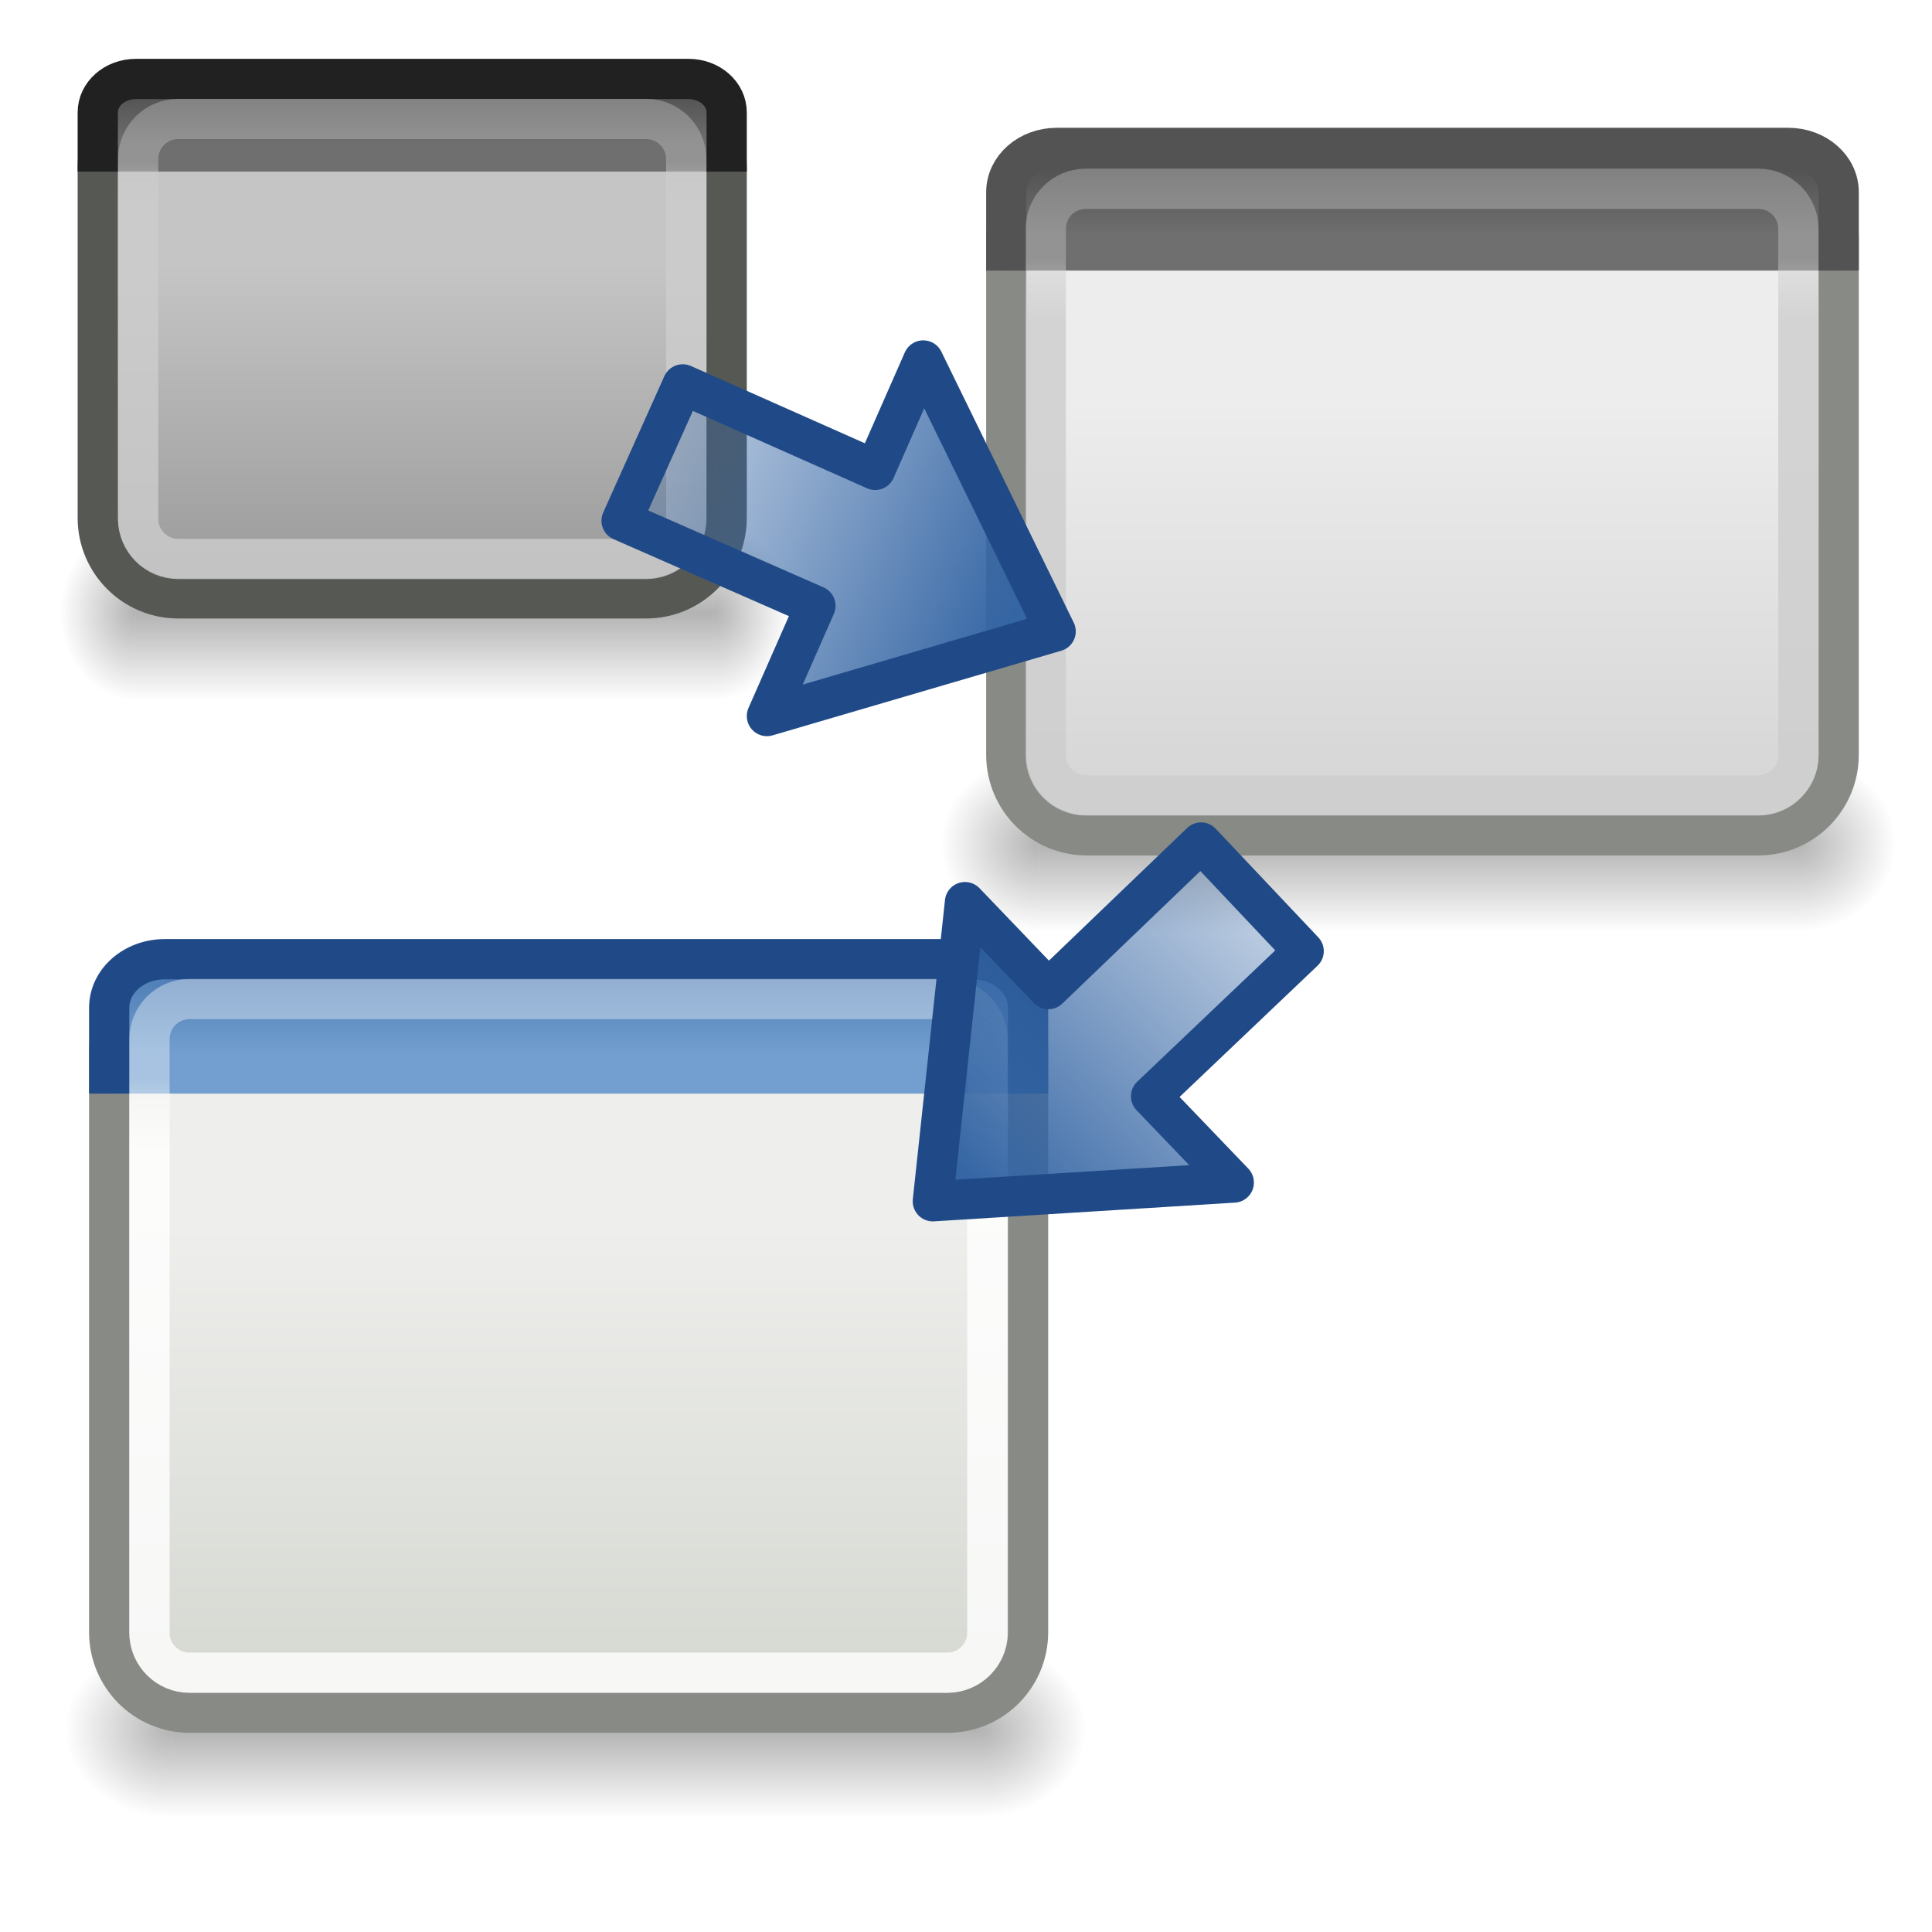
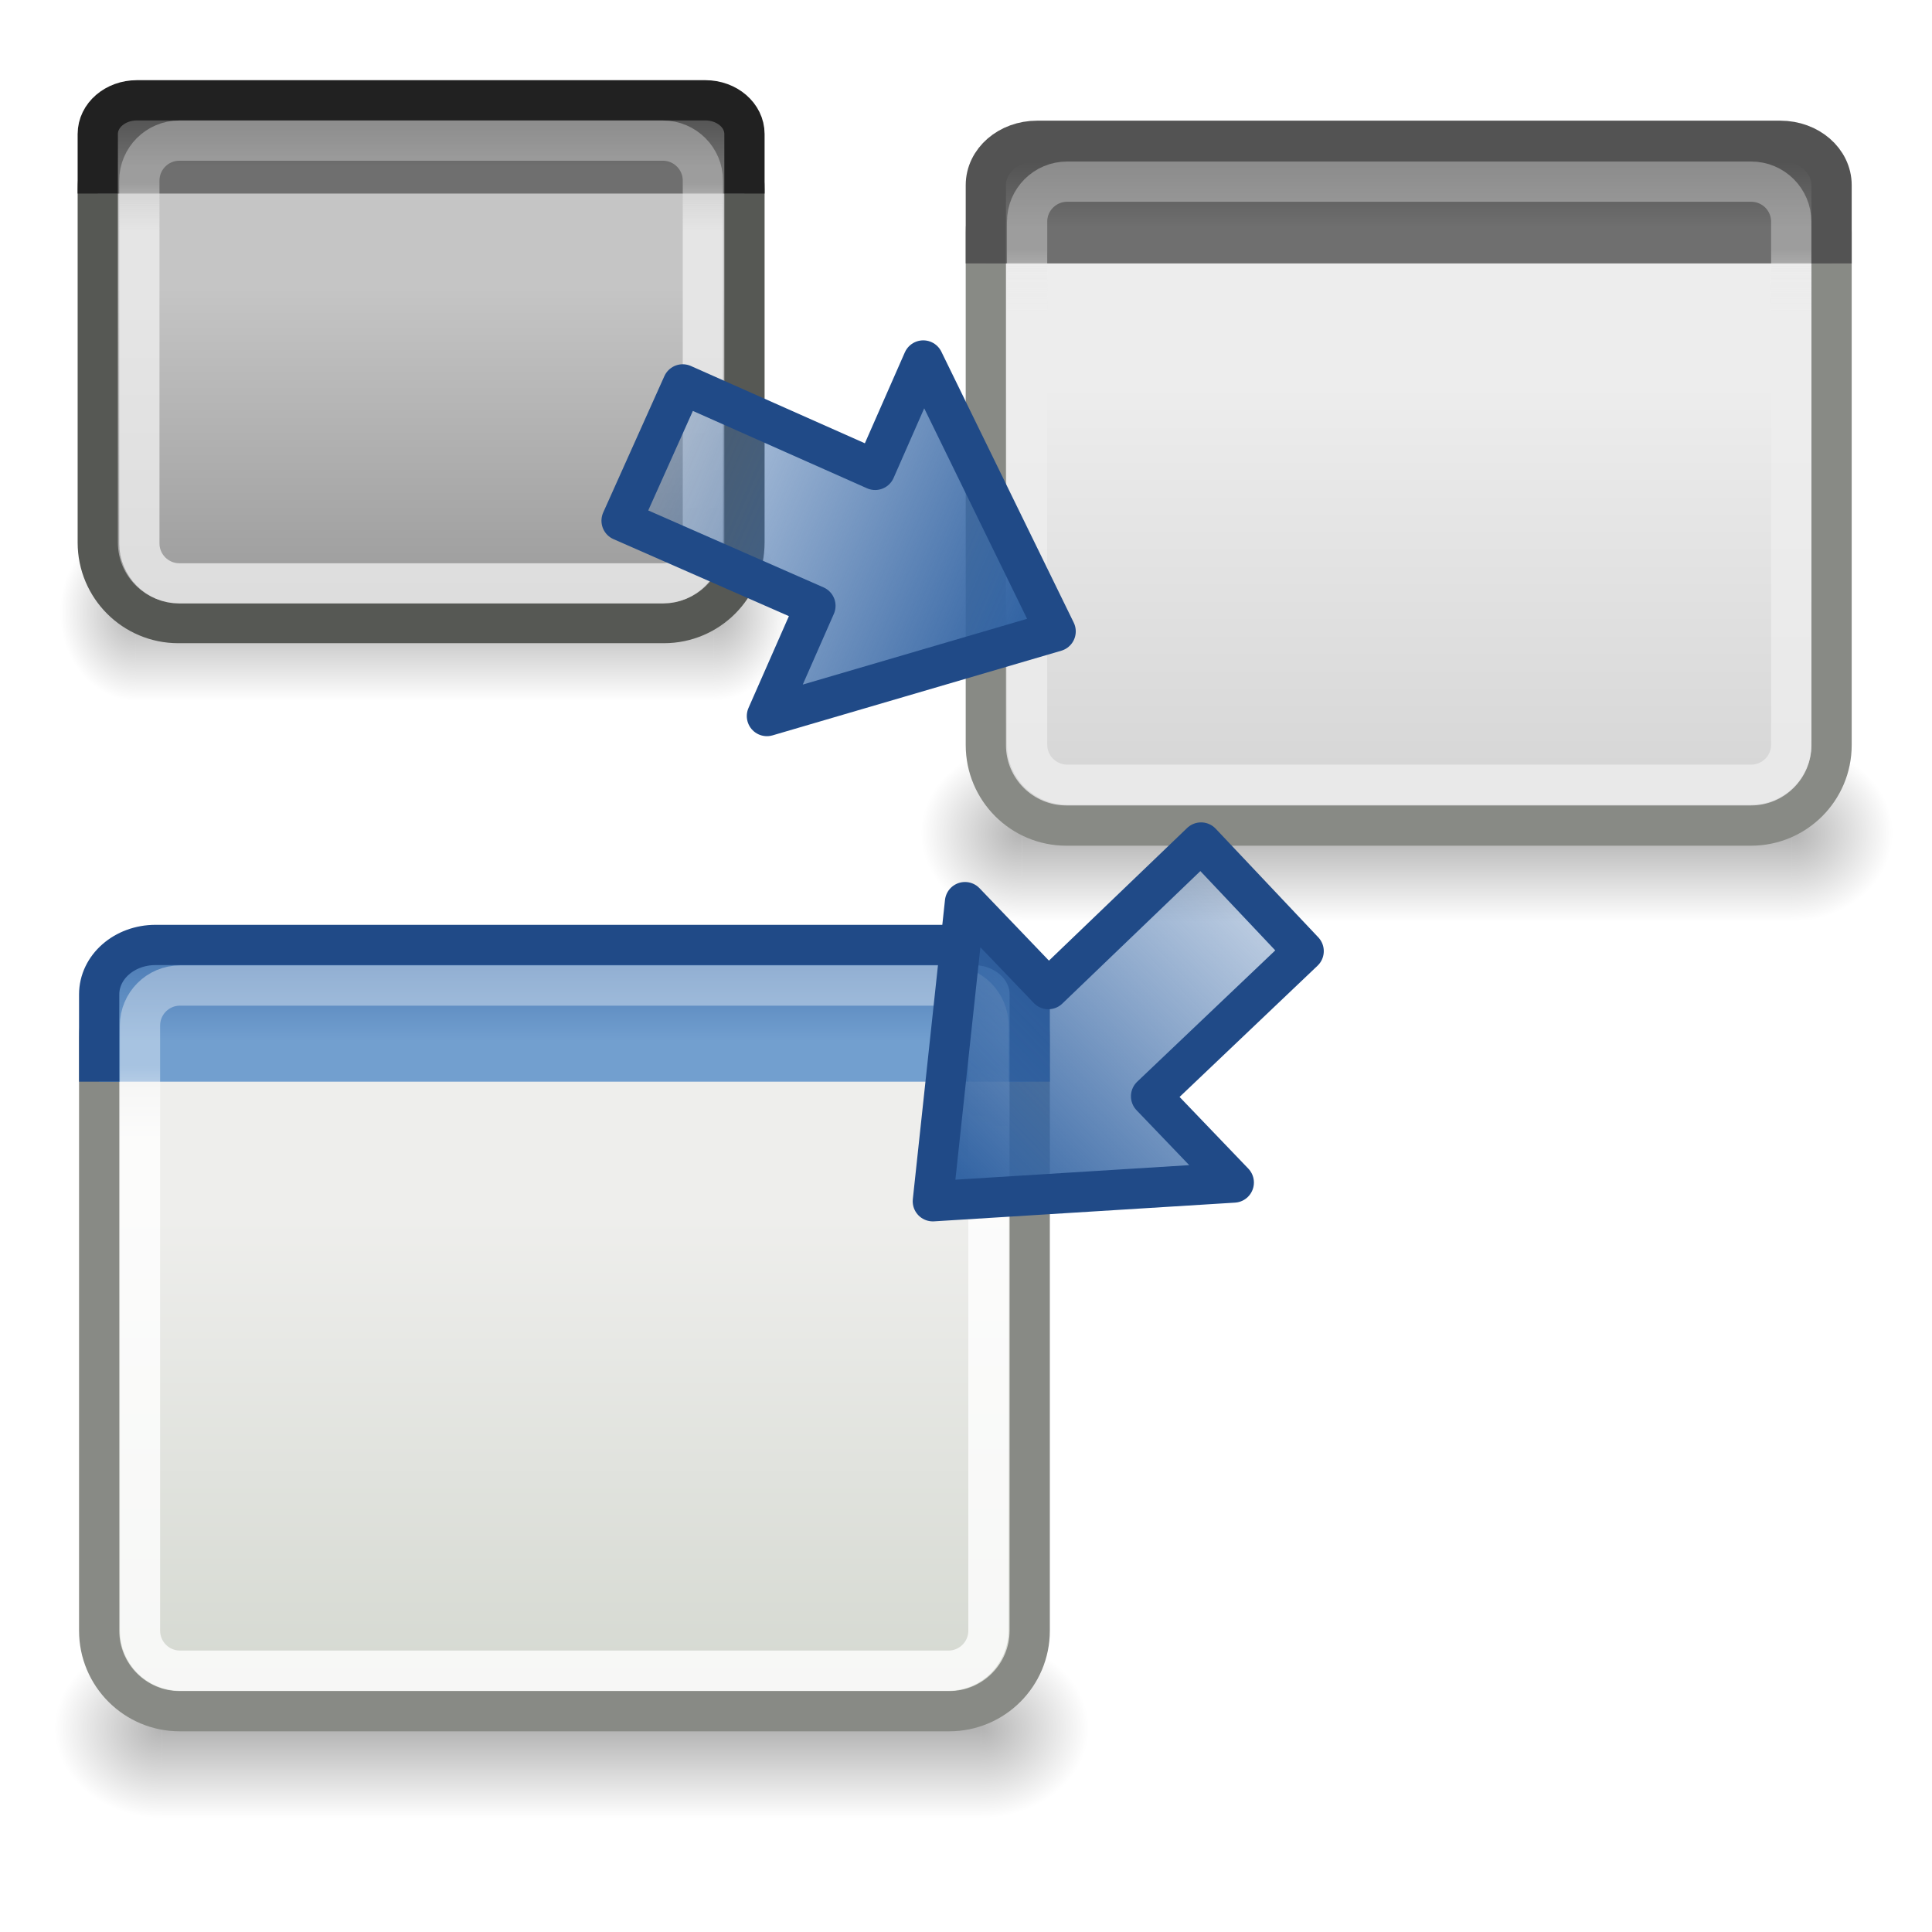
<svg xmlns="http://www.w3.org/2000/svg" xmlns:xlink="http://www.w3.org/1999/xlink" width="48px" height="48px" id="svg11300">
  <defs id="defs3">
    <linearGradient id="linearGradient7154">
      <stop style="stop-color:#979797;stop-opacity:1;" offset="0" id="stop7156" />
      <stop style="stop-color:#c5c5c5;stop-opacity:1;" offset="1" id="stop7158" />
    </linearGradient>
    <linearGradient id="linearGradient5234">
      <stop style="stop-color:#d3d7cf;stop-opacity:1" offset="0" id="stop5236" />
      <stop style="stop-color:#eeeeec;stop-opacity:1" offset="1" id="stop5238" />
    </linearGradient>
    <linearGradient id="linearGradient5228">
      <stop style="stop-color:#3465a4;stop-opacity:1" offset="0" id="stop5230" />
      <stop style="stop-color:#729fcf;stop-opacity:1;" offset="1" id="stop5232" />
    </linearGradient>
    <linearGradient id="linearGradient5222">
      <stop style="stop-color:white;stop-opacity:1;" offset="0" id="stop5224" />
      <stop style="stop-color:white;stop-opacity:0.469" offset="1" id="stop5226" />
    </linearGradient>
    <linearGradient id="linearGradient47870">
      <stop offset="0" id="stop47872" style="stop-color:#000000;stop-opacity:0" />
      <stop offset="0.5" id="stop47878" style="stop-color:#000000;stop-opacity:1" />
      <stop offset="1" id="stop47874" style="stop-color:#000000;stop-opacity:0" />
    </linearGradient>
    <linearGradient id="linearGradient51765">
      <stop offset="0" id="stop51767" style="stop-color:#000000;stop-opacity:1" />
      <stop offset="1" id="stop51769" style="stop-color:#000000;stop-opacity:0" />
    </linearGradient>
    <linearGradient id="linearGradient4138">
      <stop style="stop-color:#3465a4;stop-opacity:1;" offset="0" id="stop4140" />
      <stop style="stop-color:#3465a4;stop-opacity:0;" offset="1" id="stop4142" />
    </linearGradient>
    <linearGradient xlink:href="#linearGradient4138" id="linearGradient2357" gradientUnits="userSpaceOnUse" gradientTransform="matrix(0.3584127,-0.8302028,-0.9704581,-0.4237665,30.16197,40.02853)" x1="22.958" y1="13.434" x2="22.958" y2="27.138" />
    <linearGradient id="linearGradient2781">
      <stop id="stop2783" offset="0" style="stop-color:#d3d3d3;stop-opacity:1;" />
      <stop id="stop2785" offset="1" style="stop-color:#ededed;stop-opacity:1;" />
    </linearGradient>
    <linearGradient id="linearGradient3674">
      <stop id="stop3676" offset="0" style="stop-color:#3a3a3a;stop-opacity:1;" />
      <stop id="stop3678" offset="1" style="stop-color:#6f6f6f;stop-opacity:1;" />
    </linearGradient>
    <linearGradient id="linearGradient3690">
-       <stop id="stop3692" offset="0" style="stop-color:#cdcdcd;stop-opacity:1;" />
-       <stop id="stop3694" offset="1" style="stop-color:#cdcdcd;stop-opacity:0.467;" />
+       <stop id="stop3692" offset="0" style="stop-color:#ededed;stop-opacity:1;" />
+       <stop id="stop3694" offset="1" style="stop-color:#eaeaea;stop-opacity:0.467;" />
    </linearGradient>
    <linearGradient xlink:href="#linearGradient47870" id="linearGradient2383" gradientUnits="userSpaceOnUse" gradientTransform="matrix(0.9788196,0,0,0.7154223,-8.500802,52.11272)" x1="32.085" y1="-14.402" x2="32.085" y2="-5.563" />
    <radialGradient xlink:href="#linearGradient51765" id="radialGradient2385" gradientUnits="userSpaceOnUse" gradientTransform="matrix(1.957639,-8.146468e-7,6.6614241e-7,1.456579,-59.01756,62.73807)" cx="51.438" cy="-12.203" fx="51.438" fy="-12.203" r="2.172" />
    <radialGradient xlink:href="#linearGradient51765" id="radialGradient2387" gradientUnits="userSpaceOnUse" gradientTransform="matrix(-1.957639,-9.2540676e-8,-1.2888861e-7,1.456579,110.0178,62.73803)" cx="51.438" cy="-12.203" fx="51.438" fy="-12.203" r="2.172" />
-     <linearGradient xlink:href="#linearGradient2781" id="linearGradient2397" gradientUnits="userSpaceOnUse" gradientTransform="translate(5,-6)" x1="24.926" y1="40" x2="24.926" y2="19.539" />
-     <linearGradient xlink:href="#linearGradient3674" id="linearGradient2399" gradientUnits="userSpaceOnUse" gradientTransform="translate(5,-6)" x1="23.069" y1="6.799" x2="23.069" y2="12.403" />
-     <linearGradient xlink:href="#linearGradient3690" id="linearGradient2401" gradientUnits="userSpaceOnUse" gradientTransform="translate(5,-6)" x1="9.5" y1="16.264" x2="9.5" y2="13.409" />
    <linearGradient xlink:href="#linearGradient47870" id="linearGradient2441" gradientUnits="userSpaceOnUse" gradientTransform="matrix(0.9788196,0,0,0.7154223,-8.500802,52.11272)" x1="32.085" y1="-14.402" x2="32.085" y2="-5.563" />
    <radialGradient xlink:href="#linearGradient51765" id="radialGradient2443" gradientUnits="userSpaceOnUse" gradientTransform="matrix(1.957639,-8.146468e-7,6.6614241e-7,1.456579,-59.01756,62.73807)" cx="51.438" cy="-12.203" fx="51.438" fy="-12.203" r="2.172" />
    <radialGradient xlink:href="#linearGradient51765" id="radialGradient2445" gradientUnits="userSpaceOnUse" gradientTransform="matrix(-1.957639,-9.2540676e-8,-1.2888861e-7,1.456579,110.0178,62.73803)" cx="51.438" cy="-12.203" fx="51.438" fy="-12.203" r="2.172" />
    <linearGradient xlink:href="#linearGradient47870" id="linearGradient2455" gradientUnits="userSpaceOnUse" gradientTransform="matrix(0.9788196,0,0,0.7154223,-8.500802,52.11272)" x1="32.085" y1="-14.402" x2="32.085" y2="-5.563" />
    <radialGradient xlink:href="#linearGradient51765" id="radialGradient2457" gradientUnits="userSpaceOnUse" gradientTransform="matrix(1.957639,-8.146468e-7,6.6614241e-7,1.456579,-59.01756,62.73807)" cx="51.438" cy="-12.203" fx="51.438" fy="-12.203" r="2.172" />
    <radialGradient xlink:href="#linearGradient51765" id="radialGradient2459" gradientUnits="userSpaceOnUse" gradientTransform="matrix(-1.957639,-9.2540676e-8,-1.2888861e-7,1.456579,110.0178,62.73803)" cx="51.438" cy="-12.203" fx="51.438" fy="-12.203" r="2.172" />
-     <linearGradient xlink:href="#linearGradient3690" id="linearGradient2462" gradientUnits="userSpaceOnUse" gradientTransform="matrix(0.4734842,0,0,0.4162507,-1.595995,-1.576409)" x1="9.5" y1="16.264" x2="9.5" y2="13.409" />
-     <linearGradient xlink:href="#linearGradient3674" id="linearGradient2465" gradientUnits="userSpaceOnUse" gradientTransform="matrix(0.4734842,0,0,0.4162507,-1.595995,-1.576409)" x1="23.069" y1="6.799" x2="23.069" y2="12.403" />
-     <linearGradient xlink:href="#linearGradient7154" id="linearGradient2468" gradientUnits="userSpaceOnUse" gradientTransform="matrix(0.4734842,0,0,0.4162507,-1.595995,-1.576409)" x1="24.926" y1="40" x2="24.926" y2="19.539" />
-     <linearGradient xlink:href="#linearGradient5222" id="linearGradient4833" gradientUnits="userSpaceOnUse" gradientTransform="matrix(0.6917957,0,0,0.6038572,-3.167574,18.69809)" x1="9.5" y1="16.264" x2="9.5" y2="13.409" />
-     <linearGradient xlink:href="#linearGradient5228" id="linearGradient4836" gradientUnits="userSpaceOnUse" gradientTransform="matrix(0.6917957,0,0,0.6038572,-3.167574,18.69809)" x1="23.069" y1="6.799" x2="23.069" y2="12.403" />
-     <linearGradient xlink:href="#linearGradient5234" id="linearGradient4839" gradientUnits="userSpaceOnUse" gradientTransform="matrix(0.6917957,0,0,0.6038572,-3.167574,18.69809)" x1="24.926" y1="40" x2="24.926" y2="19.539" />
-     <linearGradient xlink:href="#linearGradient3690" id="linearGradient6384" gradientUnits="userSpaceOnUse" gradientTransform="matrix(0.6266782,0,0,0.550927,19.67472,-1.007941)" x1="9.5" y1="16.264" x2="9.5" y2="13.409" />
-     <linearGradient xlink:href="#linearGradient3674" id="linearGradient6387" gradientUnits="userSpaceOnUse" gradientTransform="matrix(0.6266782,0,0,0.550927,19.67472,-1.007941)" x1="23.069" y1="6.799" x2="23.069" y2="12.403" />
-     <linearGradient xlink:href="#linearGradient2781" id="linearGradient6390" gradientUnits="userSpaceOnUse" gradientTransform="matrix(0.6266782,0,0,0.550927,19.67472,-1.007941)" x1="24.926" y1="40" x2="24.926" y2="19.539" />
+     <linearGradient xlink:href="#linearGradient3690" id="linearGradient2462" gradientUnits="userSpaceOnUse" gradientTransform="matrix(0.4868764,0,0,0.4189438,-1.709828,-1.068969)" x1="9.5" y1="16.264" x2="9.5" y2="13.409" />
+     <linearGradient xlink:href="#linearGradient3674" id="linearGradient2465" gradientUnits="userSpaceOnUse" gradientTransform="matrix(0.4868764,0,0,0.4189438,-1.709828,-1.068969)" x1="23.069" y1="6.799" x2="23.069" y2="12.403" />
+     <linearGradient xlink:href="#linearGradient7154" id="linearGradient2468" gradientUnits="userSpaceOnUse" gradientTransform="matrix(0.4868764,0,0,0.4189438,-1.709828,-1.068969)" x1="24.926" y1="40" x2="24.926" y2="19.539" />
+     <linearGradient xlink:href="#linearGradient5222" id="linearGradient4833" gradientUnits="userSpaceOnUse" gradientTransform="matrix(0.700575,0,0,0.6141047,-3.490549,18.25743)" x1="9.5" y1="16.264" x2="9.5" y2="13.409" />
+     <linearGradient xlink:href="#linearGradient5228" id="linearGradient4836" gradientUnits="userSpaceOnUse" gradientTransform="matrix(0.700575,0,0,0.6141047,-3.490549,18.25743)" x1="23.069" y1="6.799" x2="23.069" y2="12.403" />
+     <linearGradient xlink:href="#linearGradient5234" id="linearGradient4839" gradientUnits="userSpaceOnUse" gradientTransform="matrix(0.700575,0,0,0.6141047,-3.490549,18.25743)" x1="24.926" y1="40" x2="24.926" y2="19.539" />
+     <linearGradient xlink:href="#linearGradient3690" id="linearGradient6384" gradientUnits="userSpaceOnUse" gradientTransform="matrix(0.6363061,0,0,0.5476959,19.11379,-1.151301)" x1="9.5" y1="16.264" x2="9.5" y2="13.409" />
+     <linearGradient xlink:href="#linearGradient3674" id="linearGradient6387" gradientUnits="userSpaceOnUse" gradientTransform="matrix(0.6367223,0,0,0.550927,19.08112,-1.184717)" x1="23.069" y1="6.799" x2="23.069" y2="12.403" />
+     <linearGradient xlink:href="#linearGradient2781" id="linearGradient6390" gradientUnits="userSpaceOnUse" gradientTransform="matrix(0.6367223,0,0,0.5487535,19.08112,-1.165156)" x1="24.926" y1="40" x2="24.926" y2="19.539" />
    <linearGradient xlink:href="#linearGradient4138" id="linearGradient7162" gradientUnits="userSpaceOnUse" gradientTransform="matrix(0.6300933,0.6485976,0.7626106,-0.7347054,-0.820762,24.17476)" x1="22.958" y1="13.434" x2="22.958" y2="27.138" />
  </defs>
  <g id="layer1">
-     <g transform="matrix(0.6210705,0,0,0.6935604,-1.533531,11.78202)" id="g2442">
+     <g transform="matrix(0.6289522,0,0,0.7053301,-1.835768,11.22399)" id="g2442">
      <rect style="opacity:0.3;fill:url(#linearGradient2383);fill-opacity:1;fill-rule:evenodd;stroke:none;stroke-width:1.024;stroke-linecap:butt;stroke-linejoin:miter;stroke-miterlimit:4;stroke-dasharray:none;stroke-dashoffset:0;stroke-opacity:1" height="6.323" width="32.357" y="41.809" x="9.322" id="rect2444" />
      <path style="opacity:0.3;fill:url(#radialGradient2385);fill-opacity:1;fill-rule:evenodd;stroke:none;stroke-width:1.024;stroke-linecap:butt;stroke-linejoin:miter;stroke-miterlimit:4;stroke-dasharray:none;stroke-dashoffset:0;stroke-opacity:1" d="M 41.678,41.8 L 41.678,48.127 C 44.022,48.103 45.93,46.705 45.93,44.974 C 45.93,43.243 44.022,41.824 41.678,41.8 z" id="path2446" />
      <path style="opacity:0.3;fill:url(#radialGradient2387);fill-opacity:1;fill-rule:evenodd;stroke:none;stroke-width:1.024;stroke-linecap:butt;stroke-linejoin:miter;stroke-miterlimit:4;stroke-dasharray:none;stroke-dashoffset:0;stroke-opacity:1" d="M 9.322,41.8 L 9.322,48.127 C 6.978,48.103 5.07,46.705 5.07,44.974 C 5.07,43.243 6.978,41.824 9.322,41.8 z" id="path2448" />
    </g>
-     <g id="g2433" transform="matrix(0.5813008,0,0,0.6935604,20.4181,-10.21799)">
+     <g id="g2433" transform="matrix(0.5910351,0,0,0.6935604,19.88261,-10.48315)">
      <rect id="rect2435" x="9.322" y="41.809" width="32.357" height="6.323" style="opacity:0.3;fill:url(#linearGradient2441);fill-opacity:1;fill-rule:evenodd;stroke:none;stroke-width:1.024;stroke-linecap:butt;stroke-linejoin:miter;stroke-miterlimit:4;stroke-dasharray:none;stroke-dashoffset:0;stroke-opacity:1" />
      <path id="path2437" d="M 41.678,41.8 L 41.678,48.127 C 44.022,48.103 45.93,46.705 45.93,44.974 C 45.93,43.243 44.022,41.824 41.678,41.8 z" style="opacity:0.3;fill:url(#radialGradient2443);fill-opacity:1;fill-rule:evenodd;stroke:none;stroke-width:1.024;stroke-linecap:butt;stroke-linejoin:miter;stroke-miterlimit:4;stroke-dasharray:none;stroke-dashoffset:0;stroke-opacity:1" />
      <path id="path2439" d="M 9.322,41.8 L 9.322,48.127 C 6.978,48.103 5.07,46.705 5.07,44.974 C 5.07,43.243 6.978,41.824 9.322,41.8 z" style="opacity:0.3;fill:url(#radialGradient2445);fill-opacity:1;fill-rule:evenodd;stroke:none;stroke-width:1.024;stroke-linecap:butt;stroke-linejoin:miter;stroke-miterlimit:4;stroke-dasharray:none;stroke-dashoffset:0;stroke-opacity:1" />
    </g>
-     <rect ry="2" rx="2" y="3.95" x="25.001" height="16.803" width="20.68" id="rect2391" style="fill:url(#linearGradient6390);fill-opacity:1;stroke:#888a85;stroke-width:1;stroke-miterlimit:4;stroke-dasharray:none;stroke-opacity:1" />
-     <path id="path2393" d="M 25.001,6.722 L 25.001,4.777 C 25.001,4.166 25.56,3.675 26.255,3.675 L 44.429,3.675 C 45.123,3.675 45.682,4.166 45.682,4.777 L 45.682,6.722" style="fill:url(#linearGradient6387);fill-opacity:1;stroke:#535353;stroke-width:1;stroke-miterlimit:4;stroke-opacity:1" />
-     <rect ry="0.995" rx="0.995" y="4.69" x="25.982" height="15.071" width="18.698" id="rect2395" style="opacity:0.8;fill:none;fill-opacity:1;stroke:url(#linearGradient6384);stroke-width:1;stroke-miterlimit:4;stroke-dasharray:none;stroke-opacity:1" />
-     <rect style="fill:url(#linearGradient4839);fill-opacity:1.0;stroke:#888a85;stroke-width:1;stroke-miterlimit:4;stroke-dasharray:none;stroke-opacity:1" id="rect2407" width="22.829" height="18.418" x="2.713" y="24.133" rx="2" ry="2" />
-     <path style="fill:url(#linearGradient4836);fill-opacity:1.0;stroke:#204a87;stroke-width:1;stroke-miterlimit:4;stroke-opacity:1" d="M 2.713,27.17 L 2.713,25.039 C 2.713,24.37 3.33,23.831 4.096,23.831 L 24.158,23.831 C 24.925,23.831 25.542,24.37 25.542,25.039 L 25.542,27.17" id="path2409" />
-     <rect style="opacity:0.8;fill:none;fill-opacity:1;stroke:url(#linearGradient4833);stroke-width:1;stroke-miterlimit:4;stroke-dasharray:none;stroke-opacity:1" id="rect2411" width="20.816" height="16.738" x="3.714" y="24.821" rx="0.995" ry="0.995" />
+     <rect ry="2" rx="2" y="3.774" x="24.493" height="16.737" width="21.012" id="rect2391" style="fill:url(#linearGradient6390);fill-opacity:1;stroke:#888a85;stroke-width:1;stroke-miterlimit:4;stroke-dasharray:none;stroke-opacity:1" />
+     <path id="path2393" d="M 24.493,6.545 L 24.493,4.6 C 24.493,3.99 25.061,3.498 25.767,3.498 L 44.232,3.498 C 44.937,3.498 45.505,3.99 45.505,4.6 L 45.505,6.545" style="fill:url(#linearGradient6387);fill-opacity:1;stroke:#535353;stroke-width:1;stroke-miterlimit:4;stroke-opacity:1" />
+     <rect ry="0.995" rx="0.995" y="4.513" x="25.518" height="14.983" width="18.985" id="rect2395" style="opacity:0.8;fill:none;fill-opacity:1;stroke:url(#linearGradient6384);stroke-width:1;stroke-miterlimit:4;stroke-dasharray:none;stroke-opacity:1" />
+     <rect style="fill:url(#linearGradient4839);fill-opacity:1;stroke:#888a85;stroke-width:1;stroke-miterlimit:4;stroke-dasharray:none;stroke-opacity:1" id="rect2407" width="23.119" height="18.73" x="2.464" y="23.784" rx="2" ry="2" />
+     <path style="fill:url(#linearGradient4836);fill-opacity:1;stroke:#204a87;stroke-width:1;stroke-miterlimit:4;stroke-opacity:1" d="M 2.464,26.874 L 2.464,24.706 C 2.464,24.025 3.089,23.477 3.865,23.477 L 24.182,23.477 C 24.958,23.477 25.583,24.025 25.583,24.706 L 25.583,26.874" id="path2409" />
+     <rect style="opacity:0.8;fill:none;fill-opacity:1;stroke:url(#linearGradient4833);stroke-width:1;stroke-miterlimit:4;stroke-dasharray:none;stroke-opacity:1" id="rect2411" width="21.08" height="17.023" x="3.478" y="24.485" rx="0.995" ry="0.995" />
    <g transform="matrix(0.4436364,0,0,0.6935604,-0.7589397,-15.96799)" id="g2447">
      <rect style="opacity:0.3;fill:url(#linearGradient2455);fill-opacity:1;fill-rule:evenodd;stroke:none;stroke-width:1.024;stroke-linecap:butt;stroke-linejoin:miter;stroke-miterlimit:4;stroke-dasharray:none;stroke-dashoffset:0;stroke-opacity:1" height="6.323" width="32.357" y="41.809" x="9.322" id="rect2449" />
      <path style="opacity:0.3;fill:url(#radialGradient2457);fill-opacity:1;fill-rule:evenodd;stroke:none;stroke-width:1.024;stroke-linecap:butt;stroke-linejoin:miter;stroke-miterlimit:4;stroke-dasharray:none;stroke-dashoffset:0;stroke-opacity:1" d="M 41.678,41.8 L 41.678,48.127 C 44.022,48.103 45.93,46.705 45.93,44.974 C 45.93,43.243 44.022,41.824 41.678,41.8 z" id="path2451" />
      <path style="opacity:0.3;fill:url(#radialGradient2459);fill-opacity:1;fill-rule:evenodd;stroke:none;stroke-width:1.024;stroke-linecap:butt;stroke-linejoin:miter;stroke-miterlimit:4;stroke-dasharray:none;stroke-dashoffset:0;stroke-opacity:1" d="M 9.322,41.8 L 9.322,48.127 C 6.978,48.103 5.07,46.705 5.07,44.974 C 5.07,43.243 6.978,41.824 9.322,41.8 z" id="path2453" />
    </g>
-     <rect style="fill:url(#linearGradient2468);fill-opacity:1;stroke:#565854;stroke-width:1;stroke-miterlimit:4;stroke-dasharray:none;stroke-opacity:1" id="rect2421" width="15.625" height="12.696" x="2.429" y="2.17" rx="2" ry="2" />
-     <path style="fill:url(#linearGradient2465);fill-opacity:1;stroke:#212121;stroke-width:1;stroke-miterlimit:4;stroke-opacity:1" d="M 2.429,4.264 L 2.429,2.794 C 2.429,2.333 2.851,1.962 3.376,1.962 L 17.107,1.962 C 17.631,1.962 18.054,2.333 18.054,2.794 L 18.054,4.264" id="path2423" />
-     <rect style="opacity:0.8;fill:none;fill-opacity:1;stroke:url(#linearGradient2462);stroke-width:1;stroke-miterlimit:4;stroke-dasharray:none;stroke-opacity:1" id="rect2425" width="13.616" height="10.931" x="3.433" y="2.956" rx="0.995" ry="0.995" />
+     <rect style="fill:url(#linearGradient2468);fill-opacity:1;stroke:#565854;stroke-width:1;stroke-miterlimit:4;stroke-dasharray:none;stroke-opacity:1" id="rect2421" width="16.067" height="12.778" x="2.429" y="2.702" rx="2" ry="2" />
+     <path style="fill:url(#linearGradient2465);fill-opacity:1;stroke:#212121;stroke-width:1;stroke-miterlimit:4;stroke-opacity:1" d="M 2.429,4.809 L 2.429,3.33 C 2.429,2.866 2.863,2.492 3.402,2.492 L 17.522,2.492 C 18.061,2.492 18.496,2.866 18.496,3.33 L 18.496,4.809" id="path2423" />
+     <rect style="opacity:0.8;fill:none;fill-opacity:1;stroke:url(#linearGradient2462);stroke-width:1;stroke-miterlimit:4;stroke-dasharray:none;stroke-opacity:1" id="rect2425" width="14.001" height="11.001" x="3.462" y="3.493" rx="0.995" ry="0.995" />
    <path style="color:#000000;fill:url(#linearGradient2357);fill-opacity:1;fill-rule:evenodd;stroke:#204a87;stroke-width:1;stroke-linecap:round;stroke-linejoin:round;marker:none;marker-start:none;marker-mid:none;marker-end:none;stroke-miterlimit:4;stroke-dasharray:none;stroke-dashoffset:0;stroke-opacity:1;visibility:visible;display:inline;overflow:visible" d="M 26.227,15.687 L 19.054,17.79 L 20.259,15.051 L 15.443,12.937 L 16.962,9.55 L 21.743,11.674 L 22.938,8.956 L 26.227,15.687 z" id="path2201" />
    <path id="path7160" d="M 23.176,29.845 L 23.975,22.413 L 26.046,24.574 L 29.84,20.932 L 32.389,23.631 L 28.598,27.237 L 30.653,29.38 L 23.176,29.845 z" style="color:#000000;fill:url(#linearGradient7162);fill-opacity:1;fill-rule:evenodd;stroke:#204a87;stroke-width:1;stroke-linecap:round;stroke-linejoin:round;marker:none;marker-start:none;marker-mid:none;marker-end:none;stroke-miterlimit:4;stroke-dasharray:none;stroke-dashoffset:0;stroke-opacity:1;visibility:visible;display:inline;overflow:visible" />
  </g>
</svg>
